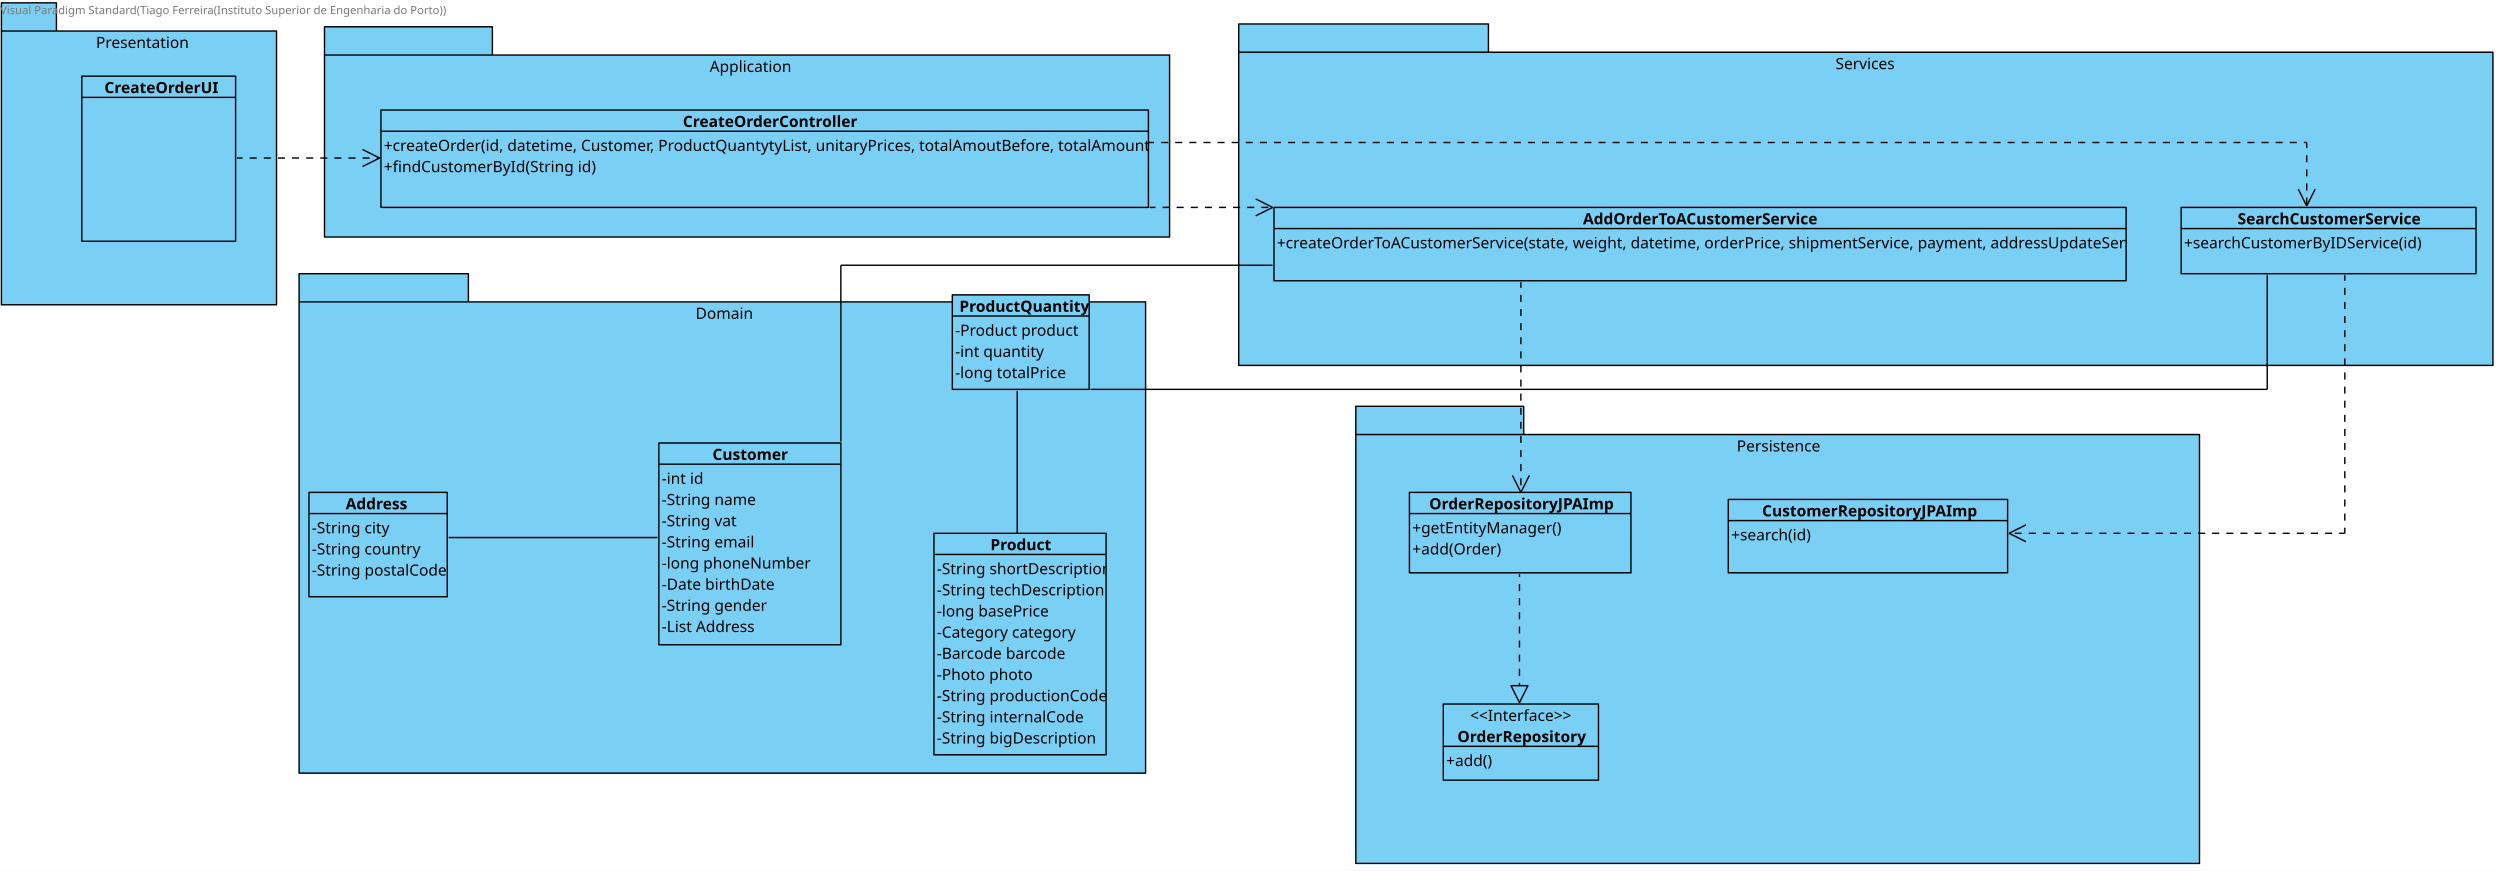
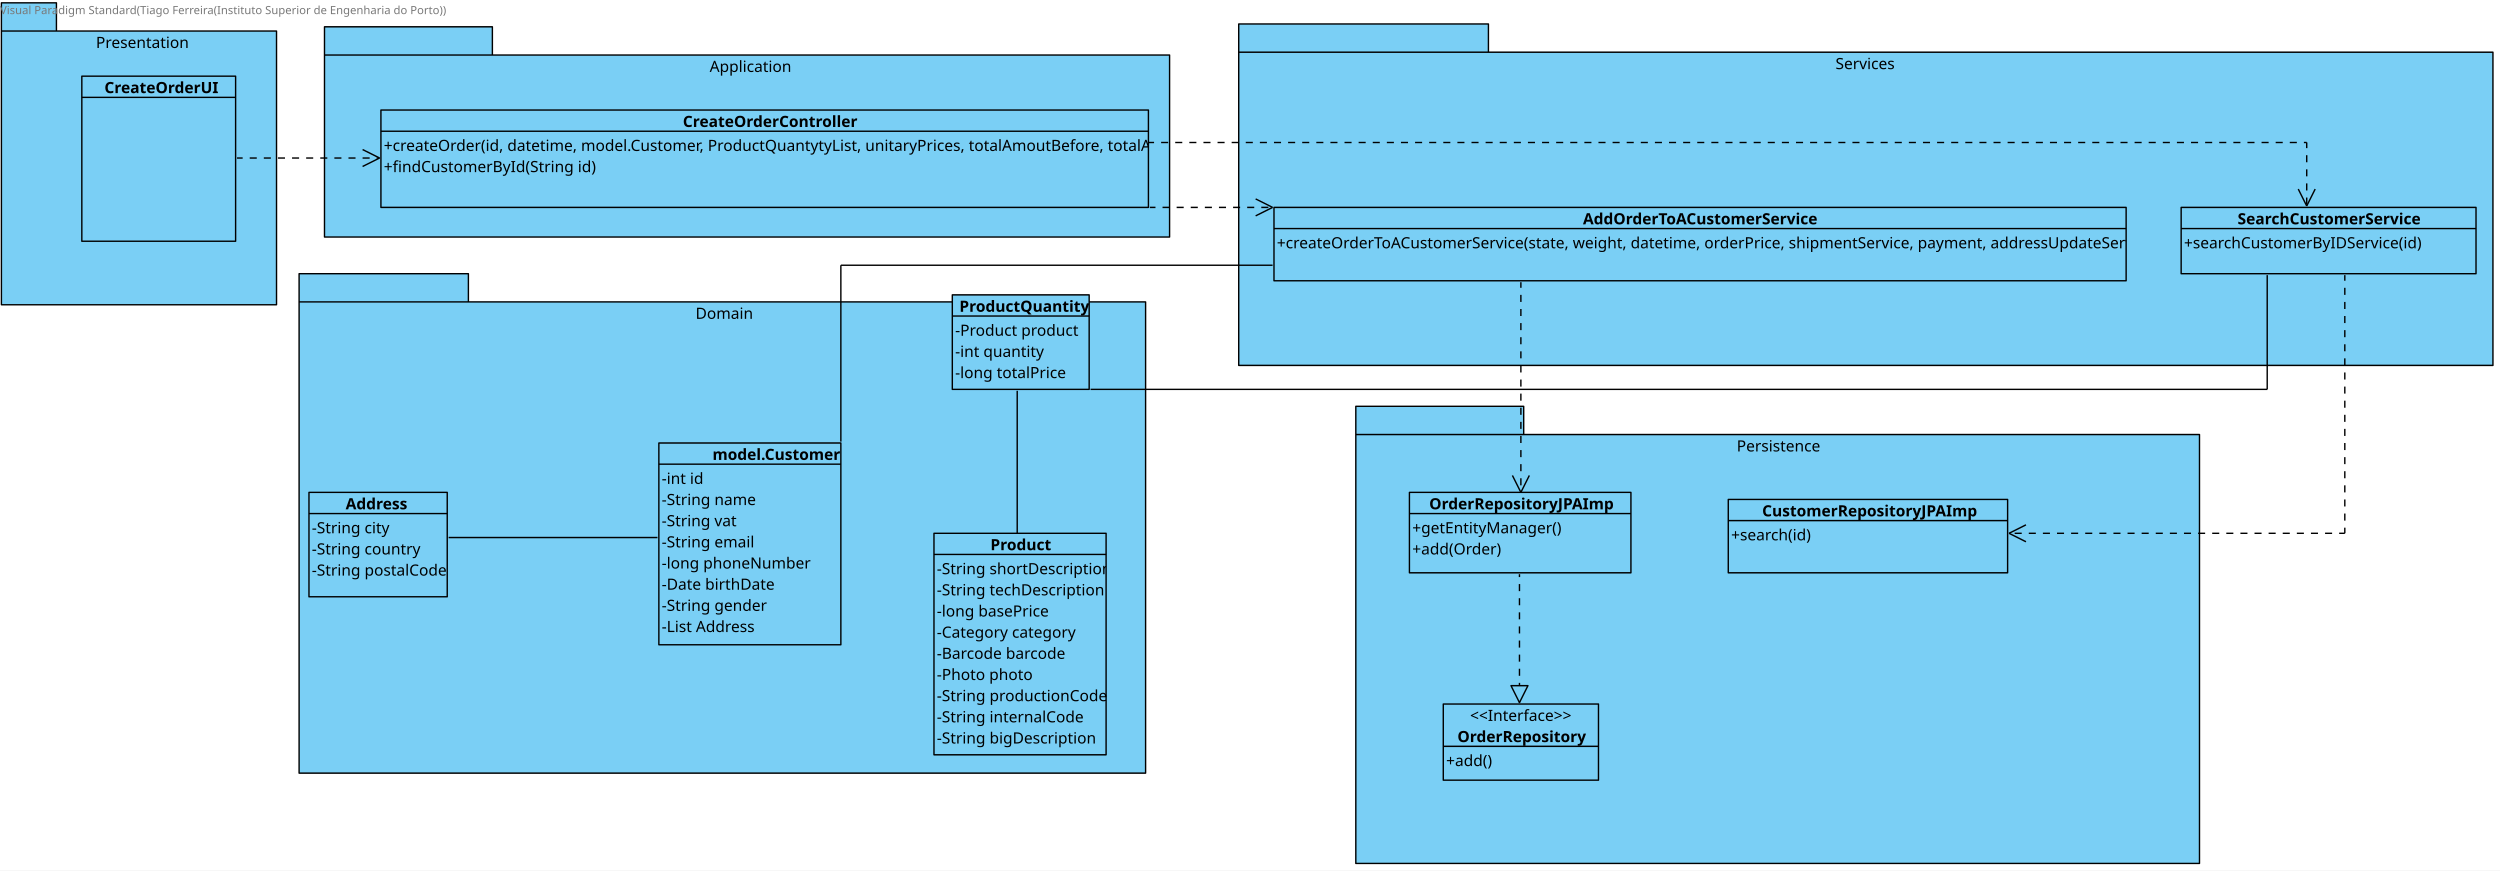
<svg xmlns="http://www.w3.org/2000/svg" fill-opacity="0" color-rendering="auto" color-interpolation="auto" text-rendering="auto" stroke="rgb(0,0,0)" stroke-linecap="square" width="1772" stroke-miterlimit="10" shape-rendering="auto" stroke-opacity="0" fill="rgb(0,0,0)" stroke-dasharray="none" font-weight="normal" stroke-width="1" height="617" font-family="'Dialog'" font-style="normal" stroke-linejoin="miter" font-size="12px" stroke-dashoffset="0" image-rendering="auto">
  <defs id="genericDefs" />
  <g>
    <defs id="defs1">
      <clipPath clipPathUnits="userSpaceOnUse" id="clipPath1">
        <path d="M-7 -7 L611 -7 L611 161 L-7 161 L-7 -7 Z" />
      </clipPath>
      <clipPath clipPathUnits="userSpaceOnUse" id="clipPath2">
        <path d="M0 0 L0 130 L600 130 L600 0 Z" />
      </clipPath>
      <clipPath clipPathUnits="userSpaceOnUse" id="clipPath3">
        <path d="M-7 -7 L207 -7 L207 226 L-7 226 L-7 -7 Z" />
      </clipPath>
      <clipPath clipPathUnits="userSpaceOnUse" id="clipPath4">
        <path d="M0 0 L0 195 L196 195 L196 0 Z" />
      </clipPath>
      <clipPath clipPathUnits="userSpaceOnUse" id="clipPath5">
        <path d="M-7 -7 L612 -7 L612 366 L-7 366 L-7 -7 Z" />
      </clipPath>
      <clipPath clipPathUnits="userSpaceOnUse" id="clipPath6">
        <path d="M0 0 L0 335 L601 335 L601 0 Z" />
      </clipPath>
      <clipPath clipPathUnits="userSpaceOnUse" id="clipPath7">
        <path d="M-7 -7 L120 -7 L120 128 L-7 128 L-7 -7 Z" />
      </clipPath>
      <clipPath clipPathUnits="userSpaceOnUse" id="clipPath8">
        <path d="M0 0 L0 102 L109 102 L109 0 Z" />
      </clipPath>
      <clipPath clipPathUnits="userSpaceOnUse" id="clipPath9">
        <path d="M0 0 L0 15 L110 15 L110 0 Z" />
      </clipPath>
      <clipPath clipPathUnits="userSpaceOnUse" id="clipPath10">
        <path d="M-7 -7 L555 -7 L555 80 L-7 80 L-7 -7 Z" />
      </clipPath>
      <clipPath clipPathUnits="userSpaceOnUse" id="clipPath11">
        <path d="M0 0 L0 54 L544 54 L544 0 Z" />
      </clipPath>
      <clipPath clipPathUnits="userSpaceOnUse" id="clipPath12">
        <path d="M0 0 L0 15 L545 15 L545 0 Z" />
      </clipPath>
      <clipPath clipPathUnits="userSpaceOnUse" id="clipPath13">
        <path d="M-7 -7 L610 -7 L610 336 L-7 336 L-7 -7 Z" />
      </clipPath>
      <clipPath clipPathUnits="userSpaceOnUse" id="clipPath14">
        <path d="M0 0 L0 305 L599 305 L599 0 Z" />
      </clipPath>
      <clipPath clipPathUnits="userSpaceOnUse" id="clipPath15">
        <path d="M-7 -7 L140 -7 L140 154 L-7 154 L-7 -7 Z" />
      </clipPath>
      <clipPath clipPathUnits="userSpaceOnUse" id="clipPath16">
        <path d="M0 0 L0 128 L129 128 L129 0 Z" />
      </clipPath>
      <clipPath clipPathUnits="userSpaceOnUse" id="clipPath17">
        <path d="M0 0 L0 15 L130 15 L130 0 Z" />
      </clipPath>
      <clipPath clipPathUnits="userSpaceOnUse" id="clipPath18">
        <path d="M-7 -7 L109 -7 L109 85 L-7 85 L-7 -7 Z" />
      </clipPath>
      <clipPath clipPathUnits="userSpaceOnUse" id="clipPath19">
        <path d="M0 0 L0 59 L98 59 L98 0 Z" />
      </clipPath>
      <clipPath clipPathUnits="userSpaceOnUse" id="clipPath20">
        <path d="M0 0 L0 15 L99 15 L99 0 Z" />
      </clipPath>
      <clipPath clipPathUnits="userSpaceOnUse" id="clipPath21">
        <path d="M-7 -7 L168 -7 L168 68 L-7 68 L-7 -7 Z" />
      </clipPath>
      <clipPath clipPathUnits="userSpaceOnUse" id="clipPath22">
        <path d="M0 0 L0 42 L157 42 L157 0 Z" />
      </clipPath>
      <clipPath clipPathUnits="userSpaceOnUse" id="clipPath23">
        <path d="M0 0 L0 15 L158 15 L158 0 Z" />
      </clipPath>
      <clipPath clipPathUnits="userSpaceOnUse" id="clipPath24">
        <path d="M-7 -7 L121 -7 L121 65 L-7 65 L-7 -7 Z" />
      </clipPath>
      <clipPath clipPathUnits="userSpaceOnUse" id="clipPath25">
        <path d="M0 0 L0 24 L110 24 L110 0 Z" />
      </clipPath>
      <clipPath clipPathUnits="userSpaceOnUse" id="clipPath26">
        <path d="M0 0 L0 30 L110 30 L110 0 Z" />
      </clipPath>
      <clipPath clipPathUnits="userSpaceOnUse" id="clipPath27">
        <path d="M-7 -7 L133 -7 L133 168 L-7 168 L-7 -7 Z" />
      </clipPath>
      <clipPath clipPathUnits="userSpaceOnUse" id="clipPath28">
        <path d="M0 0 L0 142 L122 142 L122 0 Z" />
      </clipPath>
      <clipPath clipPathUnits="userSpaceOnUse" id="clipPath29">
        <path d="M0 0 L0 15 L123 15 L123 0 Z" />
      </clipPath>
      <clipPath clipPathUnits="userSpaceOnUse" id="clipPath30">
        <path d="M-7 -7 L108 -7 L108 78 L-7 78 L-7 -7 Z" />
      </clipPath>
      <clipPath clipPathUnits="userSpaceOnUse" id="clipPath31">
        <path d="M0 0 L0 52 L97 52 L97 0 Z" />
      </clipPath>
      <clipPath clipPathUnits="userSpaceOnUse" id="clipPath32">
        <path d="M0 0 L0 15 L98 15 L98 0 Z" />
      </clipPath>
      <clipPath clipPathUnits="userSpaceOnUse" id="clipPath33">
        <path d="M-7 -7 L901 -7 L901 254 L-7 254 L-7 -7 Z" />
      </clipPath>
      <clipPath clipPathUnits="userSpaceOnUse" id="clipPath34">
        <path d="M0 0 L0 223 L890 223 L890 0 Z" />
      </clipPath>
      <clipPath clipPathUnits="userSpaceOnUse" id="clipPath35">
        <path d="M-7 -7 L220 -7 L220 58 L-7 58 L-7 -7 Z" />
      </clipPath>
      <clipPath clipPathUnits="userSpaceOnUse" id="clipPath36">
        <path d="M0 0 L0 32 L209 32 L209 0 Z" />
      </clipPath>
      <clipPath clipPathUnits="userSpaceOnUse" id="clipPath37">
        <path d="M0 0 L0 15 L209 15 L209 0 Z" />
      </clipPath>
      <clipPath clipPathUnits="userSpaceOnUse" id="clipPath38">
        <path d="M-7 -7 L615 -7 L615 63 L-7 63 L-7 -7 Z" />
      </clipPath>
      <clipPath clipPathUnits="userSpaceOnUse" id="clipPath39">
        <path d="M0 0 L0 37 L604 37 L604 0 Z" />
      </clipPath>
      <clipPath clipPathUnits="userSpaceOnUse" id="clipPath40">
        <path d="M0 0 L0 15 L604 15 L604 0 Z" />
      </clipPath>
      <clipPath clipPathUnits="userSpaceOnUse" id="clipPath41">
        <path d="M-7 -7 L209 -7 L209 63 L-7 63 L-7 -7 Z" />
      </clipPath>
      <clipPath clipPathUnits="userSpaceOnUse" id="clipPath42">
        <path d="M0 0 L0 37 L198 37 L198 0 Z" />
      </clipPath>
      <clipPath clipPathUnits="userSpaceOnUse" id="clipPath43">
        <path d="M0 0 L0 15 L198 15 L198 0 Z" />
      </clipPath>
      <clipPath clipPathUnits="userSpaceOnUse" id="clipPath44">
        <path d="M0 0 L235 0 L235 87 L0 87 L0 0 Z" />
      </clipPath>
      <clipPath clipPathUnits="userSpaceOnUse" id="clipPath45">
        <path d="M0 0 L0 87 L235 87 L235 0 Z" />
      </clipPath>
      <clipPath clipPathUnits="userSpaceOnUse" id="clipPath46">
        <path d="M0 0 L188 0 L188 87 L0 87 L0 0 Z" />
      </clipPath>
      <clipPath clipPathUnits="userSpaceOnUse" id="clipPath47">
        <path d="M0 0 L0 87 L188 87 L188 0 Z" />
      </clipPath>
      <clipPath clipPathUnits="userSpaceOnUse" id="clipPath48">
        <path d="M0 0 L87 0 L87 179 L0 179 L0 0 Z" />
      </clipPath>
      <clipPath clipPathUnits="userSpaceOnUse" id="clipPath49">
        <path d="M0 0 L0 179 L87 179 L87 0 Z" />
      </clipPath>
      <clipPath clipPathUnits="userSpaceOnUse" id="clipPath50">
        <path d="M0 0 L87 0 L87 188 L0 188 L0 0 Z" />
      </clipPath>
      <clipPath clipPathUnits="userSpaceOnUse" id="clipPath51">
        <path d="M0 0 L0 188 L87 188 L87 0 Z" />
      </clipPath>
      <clipPath clipPathUnits="userSpaceOnUse" id="clipPath52">
        <path d="M0 0 L191 0 L191 104 L0 104 L0 0 Z" />
      </clipPath>
      <clipPath clipPathUnits="userSpaceOnUse" id="clipPath53">
        <path d="M0 0 L0 104 L191 104 L191 0 Z" />
      </clipPath>
      <clipPath clipPathUnits="userSpaceOnUse" id="clipPath54">
        <path d="M0 0 L925 0 L925 149 L0 149 L0 0 Z" />
      </clipPath>
      <clipPath clipPathUnits="userSpaceOnUse" id="clipPath55">
        <path d="M0 0 L0 149 L925 149 L925 0 Z" />
      </clipPath>
      <clipPath clipPathUnits="userSpaceOnUse" id="clipPath56">
        <path d="M0 0 L104 0 L104 253 L0 253 L0 0 Z" />
      </clipPath>
      <clipPath clipPathUnits="userSpaceOnUse" id="clipPath57">
        <path d="M0 0 L0 253 L104 253 L104 0 Z" />
      </clipPath>
      <clipPath clipPathUnits="userSpaceOnUse" id="clipPath58">
        <path d="M0 0 L342 0 L342 287 L0 287 L0 0 Z" />
      </clipPath>
      <clipPath clipPathUnits="userSpaceOnUse" id="clipPath59">
        <path d="M0 0 L0 287 L342 287 L342 0 Z" />
      </clipPath>
      <clipPath clipPathUnits="userSpaceOnUse" id="clipPath60">
        <path d="M0 0 L410 0 L410 229 L0 229 L0 0 Z" />
      </clipPath>
      <clipPath clipPathUnits="userSpaceOnUse" id="clipPath61">
        <path d="M0 0 L0 229 L410 229 L410 0 Z" />
      </clipPath>
      <clipPath clipPathUnits="userSpaceOnUse" id="clipPath62">
        <path d="M0 0 L938 0 L938 185 L0 185 L0 0 Z" />
      </clipPath>
      <clipPath clipPathUnits="userSpaceOnUse" id="clipPath63">
        <path d="M0 0 L0 185 L938 185 L938 0 Z" />
      </clipPath>
    </defs>
    <g fill="white" text-rendering="geometricPrecision" fill-opacity="1" stroke-opacity="1" stroke="white">
      <rect x="0" width="1772" height="617" y="0" stroke="none" />
    </g>
    <g font-size="11px" transform="translate(230,19)" fill-opacity="1" fill="rgb(122,207,245)" text-rendering="geometricPrecision" image-rendering="optimizeQuality" font-family="sans-serif" stroke="rgb(122,207,245)" stroke-opacity="1">
      <rect x="0" width="119" height="20" y="0" clip-path="url(#clipPath1)" stroke="none" />
      <rect x="0" width="599" height="129" y="20" clip-path="url(#clipPath1)" stroke="none" />
    </g>
    <g stroke-linecap="butt" font-size="11px" transform="translate(230,19)" fill-opacity="1" fill="black" text-rendering="geometricPrecision" image-rendering="optimizeQuality" font-family="sans-serif" stroke-linejoin="round" stroke="black" stroke-opacity="1" stroke-miterlimit="0">
      <path fill="none" d="M0 20 L599 20 L599 149 L0 149 L0 0 L119 0 L119 20" clip-path="url(#clipPath1)" />
    </g>
    <g font-size="11px" transform="translate(230,39)" fill-opacity="1" fill="black" text-rendering="geometricPrecision" image-rendering="optimizeQuality" font-family="sans-serif" stroke="black" stroke-opacity="1">
      <text x="273" xml:space="preserve" y="12" clip-path="url(#clipPath2)" stroke="none">Application</text>
    </g>
    <g font-size="11px" transform="translate(1,2)" fill-opacity="1" fill="rgb(122,207,245)" text-rendering="geometricPrecision" image-rendering="optimizeQuality" font-family="sans-serif" stroke="rgb(122,207,245)" stroke-opacity="1">
      <rect x="0" width="39" height="20" y="0" clip-path="url(#clipPath3)" stroke="none" />
      <rect x="0" width="195" height="194" y="20" clip-path="url(#clipPath3)" stroke="none" />
    </g>
    <g stroke-linecap="butt" font-size="11px" transform="translate(1,2)" fill-opacity="1" fill="black" text-rendering="geometricPrecision" image-rendering="optimizeQuality" font-family="sans-serif" stroke-linejoin="round" stroke="black" stroke-opacity="1" stroke-miterlimit="0">
      <path fill="none" d="M0 20 L195 20 L195 214 L0 214 L0 0 L39 0 L39 20" clip-path="url(#clipPath3)" />
    </g>
    <g font-size="11px" transform="translate(1,22)" fill-opacity="1" fill="black" text-rendering="geometricPrecision" image-rendering="optimizeQuality" font-family="sans-serif" stroke="black" stroke-opacity="1">
      <text x="67" xml:space="preserve" y="12" clip-path="url(#clipPath4)" stroke="none">Presentation</text>
    </g>
    <g font-size="11px" transform="translate(212,194)" fill-opacity="1" fill="rgb(122,207,245)" text-rendering="geometricPrecision" image-rendering="optimizeQuality" font-family="sans-serif" stroke="rgb(122,207,245)" stroke-opacity="1">
      <rect x="0" width="120" height="20" y="0" clip-path="url(#clipPath5)" stroke="none" />
      <rect x="0" width="600" height="334" y="20" clip-path="url(#clipPath5)" stroke="none" />
    </g>
    <g stroke-linecap="butt" font-size="11px" transform="translate(212,194)" fill-opacity="1" fill="black" text-rendering="geometricPrecision" image-rendering="optimizeQuality" font-family="sans-serif" stroke-linejoin="round" stroke="black" stroke-opacity="1" stroke-miterlimit="0">
      <path fill="none" d="M0 20 L600 20 L600 354 L0 354 L0 0 L120 0 L120 20" clip-path="url(#clipPath5)" />
    </g>
    <g font-size="11px" transform="translate(212,214)" fill-opacity="1" fill="black" text-rendering="geometricPrecision" image-rendering="optimizeQuality" font-family="sans-serif" stroke="black" stroke-opacity="1">
      <text x="281" xml:space="preserve" y="12" clip-path="url(#clipPath6)" stroke="none">Domain</text>
    </g>
    <g font-size="11px" transform="translate(58,54)" fill-opacity="1" fill="rgb(122,207,245)" text-rendering="geometricPrecision" image-rendering="optimizeQuality" font-family="sans-serif" stroke="rgb(122,207,245)" font-weight="bold" stroke-opacity="1">
      <rect x="0" width="109" height="117" y="0" clip-path="url(#clipPath7)" stroke="none" />
    </g>
    <g fill-opacity="1" text-rendering="geometricPrecision" stroke="black" stroke-linecap="butt" transform="translate(58,54)" stroke-miterlimit="0" stroke-opacity="1" fill="black" font-weight="bold" font-family="sans-serif" stroke-linejoin="round" font-size="11px" image-rendering="optimizeQuality">
      <rect fill="none" x="0" width="109" height="117" y="0" clip-path="url(#clipPath7)" />
      <line y2="15" fill="none" x1="0" clip-path="url(#clipPath7)" x2="109" y1="15" />
    </g>
    <g font-size="11px" transform="translate(58,54)" fill-opacity="1" fill="black" text-rendering="geometricPrecision" image-rendering="optimizeQuality" font-family="sans-serif" stroke="black" font-weight="bold" stroke-opacity="1">
      <text x="16" xml:space="preserve" y="12" clip-path="url(#clipPath9)" stroke="none">CreateOrderUI</text>
    </g>
    <g font-size="11px" transform="translate(270,78)" fill-opacity="1" fill="rgb(122,207,245)" text-rendering="geometricPrecision" image-rendering="optimizeQuality" font-family="sans-serif" stroke="rgb(122,207,245)" font-weight="bold" stroke-opacity="1">
      <rect x="0" width="544" height="69" y="0" clip-path="url(#clipPath10)" stroke="none" />
    </g>
    <g fill-opacity="1" text-rendering="geometricPrecision" stroke="black" stroke-linecap="butt" transform="translate(270,78)" stroke-miterlimit="0" stroke-opacity="1" fill="black" font-weight="bold" font-family="sans-serif" stroke-linejoin="round" font-size="11px" image-rendering="optimizeQuality">
      <rect fill="none" x="0" width="544" height="69" y="0" clip-path="url(#clipPath10)" />
      <line y2="15" fill="none" x1="0" clip-path="url(#clipPath10)" x2="544" y1="15" />
    </g>
    <g font-size="11px" transform="matrix(1,0,0,1,270,93)" fill-opacity="1" fill="black" text-rendering="geometricPrecision" image-rendering="optimizeQuality" font-family="sans-serif" stroke="black" stroke-opacity="1">
-       <text x="2" xml:space="preserve" y="14" clip-path="url(#clipPath11)" stroke="none">+createOrder(id, datetime, Customer, ProductQuantytyList, unitaryPrices, totalAmoutBefore, totalAmountAfter)</text>
+       <text x="2" xml:space="preserve" y="14" clip-path="url(#clipPath11)" stroke="none">+createOrder(id, datetime, model.Customer, ProductQuantytyList, unitaryPrices, totalAmoutBefore, totalAmountAfter)</text>
    </g>
    <g font-size="11px" transform="matrix(1,0,0,1,270,93)" fill-opacity="1" fill="black" text-rendering="geometricPrecision" image-rendering="optimizeQuality" font-family="sans-serif" stroke="black" stroke-opacity="1">
      <text x="2" xml:space="preserve" y="29" clip-path="url(#clipPath11)" stroke="none">+findCustomerById(String id)</text>
    </g>
    <g font-size="11px" transform="translate(270,78)" fill-opacity="1" fill="black" text-rendering="geometricPrecision" image-rendering="optimizeQuality" font-family="sans-serif" stroke="black" font-weight="bold" stroke-opacity="1">
      <text x="214" xml:space="preserve" y="12" clip-path="url(#clipPath12)" stroke="none">CreateOrderController</text>
    </g>
    <g font-size="11px" transform="translate(961,288)" fill-opacity="1" fill="rgb(122,207,245)" text-rendering="geometricPrecision" image-rendering="optimizeQuality" font-family="sans-serif" stroke="rgb(122,207,245)" stroke-opacity="1">
      <rect x="0" width="119" height="20" y="0" clip-path="url(#clipPath13)" stroke="none" />
      <rect x="0" width="598" height="304" y="20" clip-path="url(#clipPath13)" stroke="none" />
    </g>
    <g stroke-linecap="butt" font-size="11px" transform="translate(961,288)" fill-opacity="1" fill="black" text-rendering="geometricPrecision" image-rendering="optimizeQuality" font-family="sans-serif" stroke-linejoin="round" stroke="black" stroke-opacity="1" stroke-miterlimit="0">
      <path fill="none" d="M0 20 L598 20 L598 324 L0 324 L0 0 L119 0 L119 20" clip-path="url(#clipPath13)" />
    </g>
    <g font-size="11px" transform="translate(961,308)" fill-opacity="1" fill="black" text-rendering="geometricPrecision" image-rendering="optimizeQuality" font-family="sans-serif" stroke="black" stroke-opacity="1">
      <text x="270" xml:space="preserve" y="12" clip-path="url(#clipPath14)" stroke="none">Persistence</text>
    </g>
    <g font-size="11px" transform="translate(467,314)" fill-opacity="1" fill="rgb(122,207,245)" text-rendering="geometricPrecision" image-rendering="optimizeQuality" font-family="sans-serif" stroke="rgb(122,207,245)" font-weight="bold" stroke-opacity="1">
      <rect x="0" width="129" height="143" y="0" clip-path="url(#clipPath15)" stroke="none" />
    </g>
    <g fill-opacity="1" text-rendering="geometricPrecision" stroke="black" stroke-linecap="butt" transform="translate(467,314)" stroke-miterlimit="0" stroke-opacity="1" fill="black" font-weight="bold" font-family="sans-serif" stroke-linejoin="round" font-size="11px" image-rendering="optimizeQuality">
      <rect fill="none" x="0" width="129" height="143" y="0" clip-path="url(#clipPath15)" />
      <line y2="15" fill="none" x1="0" clip-path="url(#clipPath15)" x2="129" y1="15" />
    </g>
    <g font-size="11px" transform="matrix(1,0,0,1,467,329)" fill-opacity="1" fill="black" text-rendering="geometricPrecision" image-rendering="optimizeQuality" font-family="sans-serif" stroke="black" stroke-opacity="1">
      <text x="2" xml:space="preserve" y="14" clip-path="url(#clipPath16)" stroke="none">-int id</text>
    </g>
    <g font-size="11px" transform="matrix(1,0,0,1,467,329)" fill-opacity="1" fill="black" text-rendering="geometricPrecision" image-rendering="optimizeQuality" font-family="sans-serif" stroke="black" stroke-opacity="1">
      <text x="2" xml:space="preserve" y="29" clip-path="url(#clipPath16)" stroke="none">-String name</text>
    </g>
    <g font-size="11px" transform="matrix(1,0,0,1,467,329)" fill-opacity="1" fill="black" text-rendering="geometricPrecision" image-rendering="optimizeQuality" font-family="sans-serif" stroke="black" stroke-opacity="1">
      <text x="2" xml:space="preserve" y="44" clip-path="url(#clipPath16)" stroke="none">-String vat</text>
    </g>
    <g font-size="11px" transform="matrix(1,0,0,1,467,329)" fill-opacity="1" fill="black" text-rendering="geometricPrecision" image-rendering="optimizeQuality" font-family="sans-serif" stroke="black" stroke-opacity="1">
      <text x="2" xml:space="preserve" y="59" clip-path="url(#clipPath16)" stroke="none">-String email</text>
    </g>
    <g font-size="11px" transform="matrix(1,0,0,1,467,329)" fill-opacity="1" fill="black" text-rendering="geometricPrecision" image-rendering="optimizeQuality" font-family="sans-serif" stroke="black" stroke-opacity="1">
      <text x="2" xml:space="preserve" y="74" clip-path="url(#clipPath16)" stroke="none">-long phoneNumber</text>
    </g>
    <g font-size="11px" transform="matrix(1,0,0,1,467,329)" fill-opacity="1" fill="black" text-rendering="geometricPrecision" image-rendering="optimizeQuality" font-family="sans-serif" stroke="black" stroke-opacity="1">
      <text x="2" xml:space="preserve" y="89" clip-path="url(#clipPath16)" stroke="none">-Date birthDate</text>
    </g>
    <g font-size="11px" transform="matrix(1,0,0,1,467,329)" fill-opacity="1" fill="black" text-rendering="geometricPrecision" image-rendering="optimizeQuality" font-family="sans-serif" stroke="black" stroke-opacity="1">
      <text x="2" xml:space="preserve" y="104" clip-path="url(#clipPath16)" stroke="none">-String gender</text>
    </g>
    <g font-size="11px" transform="matrix(1,0,0,1,467,329)" fill-opacity="1" fill="black" text-rendering="geometricPrecision" image-rendering="optimizeQuality" font-family="sans-serif" stroke="black" stroke-opacity="1">
      <text x="2" xml:space="preserve" y="119" clip-path="url(#clipPath16)" stroke="none">-List Address</text>
    </g>
    <g font-size="11px" transform="translate(467,314)" fill-opacity="1" fill="black" text-rendering="geometricPrecision" image-rendering="optimizeQuality" font-family="sans-serif" stroke="black" font-weight="bold" stroke-opacity="1">
-       <text x="38" xml:space="preserve" y="12" clip-path="url(#clipPath17)" stroke="none">Customer</text>
+       <text x="38" xml:space="preserve" y="12" clip-path="url(#clipPath17)" stroke="none">model.Customer</text>
    </g>
    <g font-size="11px" transform="translate(219,349)" fill-opacity="1" fill="rgb(122,207,245)" text-rendering="geometricPrecision" image-rendering="optimizeQuality" font-family="sans-serif" stroke="rgb(122,207,245)" font-weight="bold" stroke-opacity="1">
      <rect x="0" width="98" height="74" y="0" clip-path="url(#clipPath18)" stroke="none" />
    </g>
    <g fill-opacity="1" text-rendering="geometricPrecision" stroke="black" stroke-linecap="butt" transform="translate(219,349)" stroke-miterlimit="0" stroke-opacity="1" fill="black" font-weight="bold" font-family="sans-serif" stroke-linejoin="round" font-size="11px" image-rendering="optimizeQuality">
      <rect fill="none" x="0" width="98" height="74" y="0" clip-path="url(#clipPath18)" />
      <line y2="15" fill="none" x1="0" clip-path="url(#clipPath18)" x2="98" y1="15" />
    </g>
    <g font-size="11px" transform="matrix(1,0,0,1,219,364)" fill-opacity="1" fill="black" text-rendering="geometricPrecision" image-rendering="optimizeQuality" font-family="sans-serif" stroke="black" stroke-opacity="1">
      <text x="2" xml:space="preserve" y="14" clip-path="url(#clipPath19)" stroke="none">-String city</text>
    </g>
    <g font-size="11px" transform="matrix(1,0,0,1,219,364)" fill-opacity="1" fill="black" text-rendering="geometricPrecision" image-rendering="optimizeQuality" font-family="sans-serif" stroke="black" stroke-opacity="1">
      <text x="2" xml:space="preserve" y="29" clip-path="url(#clipPath19)" stroke="none">-String country</text>
    </g>
    <g font-size="11px" transform="matrix(1,0,0,1,219,364)" fill-opacity="1" fill="black" text-rendering="geometricPrecision" image-rendering="optimizeQuality" font-family="sans-serif" stroke="black" stroke-opacity="1">
      <text x="2" xml:space="preserve" y="44" clip-path="url(#clipPath19)" stroke="none">-String postalCode</text>
    </g>
    <g font-size="11px" transform="translate(219,349)" fill-opacity="1" fill="black" text-rendering="geometricPrecision" image-rendering="optimizeQuality" font-family="sans-serif" stroke="black" font-weight="bold" stroke-opacity="1">
      <text x="26" xml:space="preserve" y="12" clip-path="url(#clipPath20)" stroke="none">Address</text>
    </g>
    <g font-size="11px" transform="translate(999,349)" fill-opacity="1" fill="rgb(122,207,245)" text-rendering="geometricPrecision" image-rendering="optimizeQuality" font-family="sans-serif" stroke="rgb(122,207,245)" font-weight="bold" stroke-opacity="1">
      <rect x="0" width="157" height="57" y="0" clip-path="url(#clipPath21)" stroke="none" />
    </g>
    <g fill-opacity="1" text-rendering="geometricPrecision" stroke="black" stroke-linecap="butt" transform="translate(999,349)" stroke-miterlimit="0" stroke-opacity="1" fill="black" font-weight="bold" font-family="sans-serif" stroke-linejoin="round" font-size="11px" image-rendering="optimizeQuality">
      <rect fill="none" x="0" width="157" height="57" y="0" clip-path="url(#clipPath21)" />
      <line y2="15" fill="none" x1="0" clip-path="url(#clipPath21)" x2="157" y1="15" />
    </g>
    <g font-size="11px" transform="matrix(1,0,0,1,999,364)" fill-opacity="1" fill="black" text-rendering="geometricPrecision" image-rendering="optimizeQuality" font-family="sans-serif" stroke="black" stroke-opacity="1">
      <text x="2" xml:space="preserve" y="14" clip-path="url(#clipPath22)" stroke="none">+getEntityManager()</text>
    </g>
    <g font-size="11px" transform="matrix(1,0,0,1,999,364)" fill-opacity="1" fill="black" text-rendering="geometricPrecision" image-rendering="optimizeQuality" font-family="sans-serif" stroke="black" stroke-opacity="1">
      <text x="2" xml:space="preserve" y="29" clip-path="url(#clipPath22)" stroke="none">+add(Order)</text>
    </g>
    <g font-size="11px" transform="translate(999,349)" fill-opacity="1" fill="black" text-rendering="geometricPrecision" image-rendering="optimizeQuality" font-family="sans-serif" stroke="black" font-weight="bold" stroke-opacity="1">
      <text x="14" xml:space="preserve" y="12" clip-path="url(#clipPath23)" stroke="none">OrderRepositoryJPAImp</text>
    </g>
    <g font-size="11px" transform="translate(1023,499)" fill-opacity="1" fill="rgb(122,207,245)" text-rendering="geometricPrecision" image-rendering="optimizeQuality" font-family="sans-serif" stroke="rgb(122,207,245)" font-weight="bold" stroke-opacity="1">
      <rect x="0" width="110" height="54" y="0" clip-path="url(#clipPath24)" stroke="none" />
    </g>
    <g fill-opacity="1" text-rendering="geometricPrecision" stroke="black" stroke-linecap="butt" transform="translate(1023,499)" stroke-miterlimit="0" stroke-opacity="1" fill="black" font-weight="bold" font-family="sans-serif" stroke-linejoin="round" font-size="11px" image-rendering="optimizeQuality">
      <rect fill="none" x="0" width="110" height="54" y="0" clip-path="url(#clipPath24)" />
      <line y2="30" fill="none" x1="0" clip-path="url(#clipPath24)" x2="110" y1="30" />
    </g>
    <g font-size="11px" transform="matrix(1,0,0,1,1023,529)" fill-opacity="1" fill="black" text-rendering="geometricPrecision" image-rendering="optimizeQuality" font-family="sans-serif" stroke="black" stroke-opacity="1">
      <text x="2" xml:space="preserve" y="14" clip-path="url(#clipPath25)" stroke="none">+add()</text>
    </g>
    <g font-size="11px" transform="translate(1023,499)" fill-opacity="1" fill="black" text-rendering="geometricPrecision" image-rendering="optimizeQuality" font-family="sans-serif" stroke="black" stroke-opacity="1">
      <text x="19" xml:space="preserve" y="12" clip-path="url(#clipPath26)" stroke="none">&lt;&lt;Interface&gt;&gt;</text>
      <text x="10" xml:space="preserve" y="27" clip-path="url(#clipPath26)" font-weight="bold" stroke="none">OrderRepository</text>
    </g>
    <g font-size="11px" transform="translate(662,378)" fill-opacity="1" fill="rgb(122,207,245)" text-rendering="geometricPrecision" image-rendering="optimizeQuality" font-family="sans-serif" stroke="rgb(122,207,245)" font-weight="bold" stroke-opacity="1">
      <rect x="0" width="122" height="157" y="0" clip-path="url(#clipPath27)" stroke="none" />
    </g>
    <g fill-opacity="1" text-rendering="geometricPrecision" stroke="black" stroke-linecap="butt" transform="translate(662,378)" stroke-miterlimit="0" stroke-opacity="1" fill="black" font-weight="bold" font-family="sans-serif" stroke-linejoin="round" font-size="11px" image-rendering="optimizeQuality">
      <rect fill="none" x="0" width="122" height="157" y="0" clip-path="url(#clipPath27)" />
      <line y2="15" fill="none" x1="0" clip-path="url(#clipPath27)" x2="122" y1="15" />
    </g>
    <g font-size="11px" transform="matrix(1,0,0,1,662,393)" fill-opacity="1" fill="black" text-rendering="geometricPrecision" image-rendering="optimizeQuality" font-family="sans-serif" stroke="black" stroke-opacity="1">
      <text x="2" xml:space="preserve" y="14" clip-path="url(#clipPath28)" stroke="none">-String shortDescription</text>
    </g>
    <g font-size="11px" transform="matrix(1,0,0,1,662,393)" fill-opacity="1" fill="black" text-rendering="geometricPrecision" image-rendering="optimizeQuality" font-family="sans-serif" stroke="black" stroke-opacity="1">
      <text x="2" xml:space="preserve" y="29" clip-path="url(#clipPath28)" stroke="none">-String techDescription</text>
    </g>
    <g font-size="11px" transform="matrix(1,0,0,1,662,393)" fill-opacity="1" fill="black" text-rendering="geometricPrecision" image-rendering="optimizeQuality" font-family="sans-serif" stroke="black" stroke-opacity="1">
      <text x="2" xml:space="preserve" y="44" clip-path="url(#clipPath28)" stroke="none">-long basePrice</text>
    </g>
    <g font-size="11px" transform="matrix(1,0,0,1,662,393)" fill-opacity="1" fill="black" text-rendering="geometricPrecision" image-rendering="optimizeQuality" font-family="sans-serif" stroke="black" stroke-opacity="1">
      <text x="2" xml:space="preserve" y="59" clip-path="url(#clipPath28)" stroke="none">-Category category</text>
    </g>
    <g font-size="11px" transform="matrix(1,0,0,1,662,393)" fill-opacity="1" fill="black" text-rendering="geometricPrecision" image-rendering="optimizeQuality" font-family="sans-serif" stroke="black" stroke-opacity="1">
      <text x="2" xml:space="preserve" y="74" clip-path="url(#clipPath28)" stroke="none">-Barcode barcode</text>
    </g>
    <g font-size="11px" transform="matrix(1,0,0,1,662,393)" fill-opacity="1" fill="black" text-rendering="geometricPrecision" image-rendering="optimizeQuality" font-family="sans-serif" stroke="black" stroke-opacity="1">
      <text x="2" xml:space="preserve" y="89" clip-path="url(#clipPath28)" stroke="none">-Photo photo</text>
    </g>
    <g font-size="11px" transform="matrix(1,0,0,1,662,393)" fill-opacity="1" fill="black" text-rendering="geometricPrecision" image-rendering="optimizeQuality" font-family="sans-serif" stroke="black" stroke-opacity="1">
      <text x="2" xml:space="preserve" y="104" clip-path="url(#clipPath28)" stroke="none">-String productionCode</text>
    </g>
    <g font-size="11px" transform="matrix(1,0,0,1,662,393)" fill-opacity="1" fill="black" text-rendering="geometricPrecision" image-rendering="optimizeQuality" font-family="sans-serif" stroke="black" stroke-opacity="1">
      <text x="2" xml:space="preserve" y="119" clip-path="url(#clipPath28)" stroke="none">-String internalCode</text>
    </g>
    <g font-size="11px" transform="matrix(1,0,0,1,662,393)" fill-opacity="1" fill="black" text-rendering="geometricPrecision" image-rendering="optimizeQuality" font-family="sans-serif" stroke="black" stroke-opacity="1">
      <text x="2" xml:space="preserve" y="134" clip-path="url(#clipPath28)" stroke="none">-String bigDescription</text>
    </g>
    <g font-size="11px" transform="translate(662,378)" fill-opacity="1" fill="black" text-rendering="geometricPrecision" image-rendering="optimizeQuality" font-family="sans-serif" stroke="black" font-weight="bold" stroke-opacity="1">
      <text x="40" xml:space="preserve" y="12" clip-path="url(#clipPath29)" stroke="none">Product</text>
    </g>
    <g font-size="11px" transform="translate(675,209)" fill-opacity="1" fill="rgb(122,207,245)" text-rendering="geometricPrecision" image-rendering="optimizeQuality" font-family="sans-serif" stroke="rgb(122,207,245)" font-weight="bold" stroke-opacity="1">
      <rect x="0" width="97" height="67" y="0" clip-path="url(#clipPath30)" stroke="none" />
    </g>
    <g fill-opacity="1" text-rendering="geometricPrecision" stroke="black" stroke-linecap="butt" transform="translate(675,209)" stroke-miterlimit="0" stroke-opacity="1" fill="black" font-weight="bold" font-family="sans-serif" stroke-linejoin="round" font-size="11px" image-rendering="optimizeQuality">
      <rect fill="none" x="0" width="97" height="67" y="0" clip-path="url(#clipPath30)" />
      <line y2="15" fill="none" x1="0" clip-path="url(#clipPath30)" x2="97" y1="15" />
    </g>
    <g font-size="11px" transform="matrix(1,0,0,1,675,224)" fill-opacity="1" fill="black" text-rendering="geometricPrecision" image-rendering="optimizeQuality" font-family="sans-serif" stroke="black" stroke-opacity="1">
      <text x="2" xml:space="preserve" y="14" clip-path="url(#clipPath31)" stroke="none">-Product product</text>
    </g>
    <g font-size="11px" transform="matrix(1,0,0,1,675,224)" fill-opacity="1" fill="black" text-rendering="geometricPrecision" image-rendering="optimizeQuality" font-family="sans-serif" stroke="black" stroke-opacity="1">
      <text x="2" xml:space="preserve" y="29" clip-path="url(#clipPath31)" stroke="none">-int quantity</text>
    </g>
    <g font-size="11px" transform="matrix(1,0,0,1,675,224)" fill-opacity="1" fill="black" text-rendering="geometricPrecision" image-rendering="optimizeQuality" font-family="sans-serif" stroke="black" stroke-opacity="1">
      <text x="2" xml:space="preserve" y="44" clip-path="url(#clipPath31)" stroke="none">-long totalPrice</text>
    </g>
    <g font-size="11px" transform="translate(675,209)" fill-opacity="1" fill="black" text-rendering="geometricPrecision" image-rendering="optimizeQuality" font-family="sans-serif" stroke="black" font-weight="bold" stroke-opacity="1">
      <text x="5" xml:space="preserve" y="12" clip-path="url(#clipPath32)" stroke="none">ProductQuantity</text>
    </g>
    <g font-size="11px" transform="translate(878,17)" fill-opacity="1" fill="rgb(122,207,245)" text-rendering="geometricPrecision" image-rendering="optimizeQuality" font-family="sans-serif" stroke="rgb(122,207,245)" stroke-opacity="1">
      <rect x="0" width="177" height="20" y="0" clip-path="url(#clipPath33)" stroke="none" />
      <rect x="0" width="889" height="222" y="20" clip-path="url(#clipPath33)" stroke="none" />
    </g>
    <g stroke-linecap="butt" font-size="11px" transform="translate(878,17)" fill-opacity="1" fill="black" text-rendering="geometricPrecision" image-rendering="optimizeQuality" font-family="sans-serif" stroke-linejoin="round" stroke="black" stroke-opacity="1" stroke-miterlimit="0">
      <path fill="none" d="M0 20 L889 20 L889 242 L0 242 L0 0 L177 0 L177 20" clip-path="url(#clipPath33)" />
    </g>
    <g font-size="11px" transform="translate(878,37)" fill-opacity="1" fill="black" text-rendering="geometricPrecision" image-rendering="optimizeQuality" font-family="sans-serif" stroke="black" stroke-opacity="1">
      <text x="423" xml:space="preserve" y="12" clip-path="url(#clipPath34)" stroke="none">Services</text>
    </g>
    <g font-size="11px" transform="translate(1546,147)" fill-opacity="1" fill="rgb(122,207,245)" text-rendering="geometricPrecision" image-rendering="optimizeQuality" font-family="sans-serif" stroke="rgb(122,207,245)" font-weight="bold" stroke-opacity="1">
      <rect x="0" width="209" height="47" y="0" clip-path="url(#clipPath35)" stroke="none" />
    </g>
    <g fill-opacity="1" text-rendering="geometricPrecision" stroke="black" stroke-linecap="butt" transform="translate(1546,147)" stroke-miterlimit="0" stroke-opacity="1" fill="black" font-weight="bold" font-family="sans-serif" stroke-linejoin="round" font-size="11px" image-rendering="optimizeQuality">
      <rect fill="none" x="0" width="209" height="47" y="0" clip-path="url(#clipPath35)" />
      <line y2="15" fill="none" x1="0" clip-path="url(#clipPath35)" x2="209" y1="15" />
    </g>
    <g font-size="11px" transform="matrix(1,0,0,1,1546,162)" fill-opacity="1" fill="black" text-rendering="geometricPrecision" image-rendering="optimizeQuality" font-family="sans-serif" stroke="black" stroke-opacity="1">
      <text x="2" xml:space="preserve" y="14" clip-path="url(#clipPath36)" stroke="none">+searchCustomerByIDService(id)</text>
    </g>
    <g font-size="11px" transform="translate(1546,147)" fill-opacity="1" fill="black" text-rendering="geometricPrecision" image-rendering="optimizeQuality" font-family="sans-serif" stroke="black" font-weight="bold" stroke-opacity="1">
      <text x="40" xml:space="preserve" y="12" clip-path="url(#clipPath37)" stroke="none">SearchCustomerService</text>
    </g>
    <g font-size="11px" transform="translate(903,147)" fill-opacity="1" fill="rgb(122,207,245)" text-rendering="geometricPrecision" image-rendering="optimizeQuality" font-family="sans-serif" stroke="rgb(122,207,245)" font-weight="bold" stroke-opacity="1">
      <rect x="0" width="604" height="52" y="0" clip-path="url(#clipPath38)" stroke="none" />
    </g>
    <g fill-opacity="1" text-rendering="geometricPrecision" stroke="black" stroke-linecap="butt" transform="translate(903,147)" stroke-miterlimit="0" stroke-opacity="1" fill="black" font-weight="bold" font-family="sans-serif" stroke-linejoin="round" font-size="11px" image-rendering="optimizeQuality">
      <rect fill="none" x="0" width="604" height="52" y="0" clip-path="url(#clipPath38)" />
      <line y2="15" fill="none" x1="0" clip-path="url(#clipPath38)" x2="604" y1="15" />
    </g>
    <g font-size="11px" transform="matrix(1,0,0,1,903,162)" fill-opacity="1" fill="black" text-rendering="geometricPrecision" image-rendering="optimizeQuality" font-family="sans-serif" stroke="black" stroke-opacity="1">
      <text x="2" xml:space="preserve" y="14" clip-path="url(#clipPath39)" stroke="none">+createOrderToACustomerService(state, weight, datetime, orderPrice, shipmentService, payment, addressUpdateService)</text>
    </g>
    <g font-size="11px" transform="translate(903,147)" fill-opacity="1" fill="black" text-rendering="geometricPrecision" image-rendering="optimizeQuality" font-family="sans-serif" stroke="black" font-weight="bold" stroke-opacity="1">
      <text x="219" xml:space="preserve" y="12" clip-path="url(#clipPath40)" stroke="none">AddOrderToACustomerService</text>
    </g>
    <g font-size="11px" transform="translate(1225,354)" fill-opacity="1" fill="rgb(122,207,245)" text-rendering="geometricPrecision" image-rendering="optimizeQuality" font-family="sans-serif" stroke="rgb(122,207,245)" font-weight="bold" stroke-opacity="1">
      <rect x="0" width="198" height="52" y="0" clip-path="url(#clipPath41)" stroke="none" />
    </g>
    <g fill-opacity="1" text-rendering="geometricPrecision" stroke="black" stroke-linecap="butt" transform="translate(1225,354)" stroke-miterlimit="0" stroke-opacity="1" fill="black" font-weight="bold" font-family="sans-serif" stroke-linejoin="round" font-size="11px" image-rendering="optimizeQuality">
      <rect fill="none" x="0" width="198" height="52" y="0" clip-path="url(#clipPath41)" />
      <line y2="15" fill="none" x1="0" clip-path="url(#clipPath41)" x2="198" y1="15" />
    </g>
    <g font-size="11px" transform="matrix(1,0,0,1,1225,369)" fill-opacity="1" fill="black" text-rendering="geometricPrecision" image-rendering="optimizeQuality" font-family="sans-serif" stroke="black" stroke-opacity="1">
      <text x="2" xml:space="preserve" y="14" clip-path="url(#clipPath42)" stroke="none">+search(id)</text>
    </g>
    <g font-size="11px" transform="translate(1225,354)" fill-opacity="1" fill="black" text-rendering="geometricPrecision" image-rendering="optimizeQuality" font-family="sans-serif" stroke="black" font-weight="bold" stroke-opacity="1">
      <text x="24" xml:space="preserve" y="12" clip-path="url(#clipPath43)" stroke="none">CustomerRepositoryJPAImp</text>
    </g>
    <g stroke-linecap="butt" font-size="11px" transform="translate(276,339)" fill-opacity="1" fill="black" text-rendering="geometricPrecision" image-rendering="optimizeQuality" font-family="sans-serif" stroke-linejoin="round" stroke="black" stroke-opacity="1">
      <line y2="42" fill="none" x1="42" clip-path="url(#clipPath45)" x2="190" y1="42" />
    </g>
    <g fill-opacity="1" text-rendering="geometricPrecision" stroke="black" stroke-linecap="butt" transform="translate(126,70)" stroke-opacity="1" fill="black" stroke-dasharray="5" font-family="sans-serif" stroke-linejoin="round" font-size="11px" stroke-dashoffset="1" image-rendering="optimizeQuality">
      <line y2="42" fill="none" x1="42" clip-path="url(#clipPath47)" x2="143" y1="42" />
      <line clip-path="url(#clipPath47)" stroke-dashoffset="0" fill="none" x1="143" x2="131" y1="42" y2="36" stroke-dasharray="none" />
      <line clip-path="url(#clipPath47)" stroke-dashoffset="0" fill="none" x1="143" x2="131" y1="42" y2="48" stroke-dasharray="none" />
    </g>
    <g fill-opacity="1" text-rendering="geometricPrecision" stroke="black" stroke-linecap="butt" transform="translate(1036,365)" stroke-opacity="1" fill="black" stroke-dasharray="5" font-family="sans-serif" stroke-linejoin="round" font-size="11px" stroke-dashoffset="1" image-rendering="optimizeQuality">
      <line y2="42" fill="none" x1="41" clip-path="url(#clipPath49)" x2="41" y1="133" />
    </g>
    <g stroke-linecap="butt" font-size="11px" transform="translate(1036,365)" fill-opacity="1" fill="rgb(122,207,245)" text-rendering="geometricPrecision" image-rendering="optimizeQuality" font-family="sans-serif" stroke-linejoin="round" stroke="rgb(122,207,245)" stroke-opacity="1">
      <polygon points=" 41 133 47 121 35 121" stroke="none" clip-path="url(#clipPath49)" />
      <polygon fill="none" clip-path="url(#clipPath49)" points=" 41 133 47 121 35 121" stroke="black" />
    </g>
    <g stroke-linecap="butt" font-size="11px" transform="translate(680,235)" fill-opacity="1" fill="black" text-rendering="geometricPrecision" image-rendering="optimizeQuality" font-family="sans-serif" stroke-linejoin="round" stroke="black" stroke-opacity="1">
      <line y2="42" fill="none" x1="41" clip-path="url(#clipPath51)" x2="41" y1="143" />
    </g>
    <g fill-opacity="1" text-rendering="geometricPrecision" stroke="black" stroke-linecap="butt" transform="translate(765,97)" stroke-opacity="1" fill="black" stroke-dasharray="5" font-family="sans-serif" stroke-linejoin="round" font-size="11px" stroke-dashoffset="1" image-rendering="optimizeQuality">
      <line y2="50" fill="none" x1="50" clip-path="url(#clipPath53)" x2="137" y1="50" />
      <line clip-path="url(#clipPath53)" stroke-dashoffset="0" fill="none" x1="137" x2="125" y1="50" y2="44" stroke-dasharray="none" />
      <line clip-path="url(#clipPath53)" stroke-dashoffset="0" fill="none" x1="137" x2="125" y1="50" y2="56" stroke-dasharray="none" />
    </g>
    <g fill-opacity="1" text-rendering="geometricPrecision" stroke="black" stroke-linecap="butt" transform="translate(764,51)" stroke-opacity="1" fill="black" stroke-dasharray="5" font-family="sans-serif" stroke-linejoin="round" font-size="11px" stroke-dashoffset="1" image-rendering="optimizeQuality">
      <line y2="50" fill="none" x1="50" clip-path="url(#clipPath55)" x2="871" y1="50" />
      <line y2="95" fill="none" x1="871" clip-path="url(#clipPath55)" x2="871" y1="50" />
      <line clip-path="url(#clipPath55)" stroke-dashoffset="0" fill="none" x1="871" x2="877" y1="95" y2="83" stroke-dasharray="none" />
      <line clip-path="url(#clipPath55)" stroke-dashoffset="0" fill="none" x1="871" x2="865" y1="95" y2="83" stroke-dasharray="none" />
    </g>
    <g fill-opacity="1" text-rendering="geometricPrecision" stroke="black" stroke-linecap="butt" transform="translate(1028,150)" stroke-opacity="1" fill="black" stroke-dasharray="5" font-family="sans-serif" stroke-linejoin="round" font-size="11px" stroke-dashoffset="1" image-rendering="optimizeQuality">
      <line y2="199" fill="none" x1="50" clip-path="url(#clipPath57)" x2="50" y1="50" />
      <line clip-path="url(#clipPath57)" stroke-dashoffset="0" fill="none" x1="50" x2="56" y1="199" y2="187" stroke-dasharray="none" />
      <line clip-path="url(#clipPath57)" stroke-dashoffset="0" fill="none" x1="50" x2="44" y1="199" y2="187" stroke-dasharray="none" />
    </g>
    <g fill-opacity="1" text-rendering="geometricPrecision" stroke="black" stroke-linecap="butt" transform="translate(1374,145)" stroke-opacity="1" fill="black" stroke-dasharray="5" font-family="sans-serif" stroke-linejoin="round" font-size="11px" stroke-dashoffset="1" image-rendering="optimizeQuality">
      <line y2="233" fill="none" x1="288" clip-path="url(#clipPath59)" x2="288" y1="50" />
      <line y2="233" fill="none" x1="288" clip-path="url(#clipPath59)" x2="50" y1="233" />
      <line clip-path="url(#clipPath59)" stroke-dashoffset="0" fill="none" x1="50" x2="62" y1="233" y2="239" stroke-dasharray="none" />
      <line clip-path="url(#clipPath59)" stroke-dashoffset="0" fill="none" x1="50" x2="62" y1="233" y2="227" stroke-dasharray="none" />
    </g>
    <g stroke-linecap="butt" font-size="11px" transform="translate(546,138)" fill-opacity="1" fill="black" text-rendering="geometricPrecision" image-rendering="optimizeQuality" font-family="sans-serif" stroke-linejoin="round" stroke="black" stroke-opacity="1">
      <line y2="50" fill="none" x1="50" clip-path="url(#clipPath61)" x2="50" y1="175" />
      <line y2="50" fill="none" x1="50" clip-path="url(#clipPath61)" x2="356" y1="50" />
    </g>
    <g stroke-linecap="butt" font-size="11px" transform="translate(723,145)" fill-opacity="1" fill="black" text-rendering="geometricPrecision" image-rendering="optimizeQuality" font-family="sans-serif" stroke-linejoin="round" stroke="black" stroke-opacity="1">
      <line y2="131" fill="none" x1="50" clip-path="url(#clipPath63)" x2="884" y1="131" />
      <line y2="50" fill="none" x1="884" clip-path="url(#clipPath63)" x2="884" y1="131" />
    </g>
    <g font-size="8px" fill-opacity="1" fill="rgb(120,120,120)" text-rendering="geometricPrecision" image-rendering="optimizeQuality" stroke="rgb(120,120,120)" stroke-opacity="1">
      <text x="0" xml:space="preserve" y="10" stroke="none">Visual Paradigm Standard(Tiago Ferreira(Instituto Superior de Engenharia do Porto))</text>
    </g>
  </g>
</svg>
